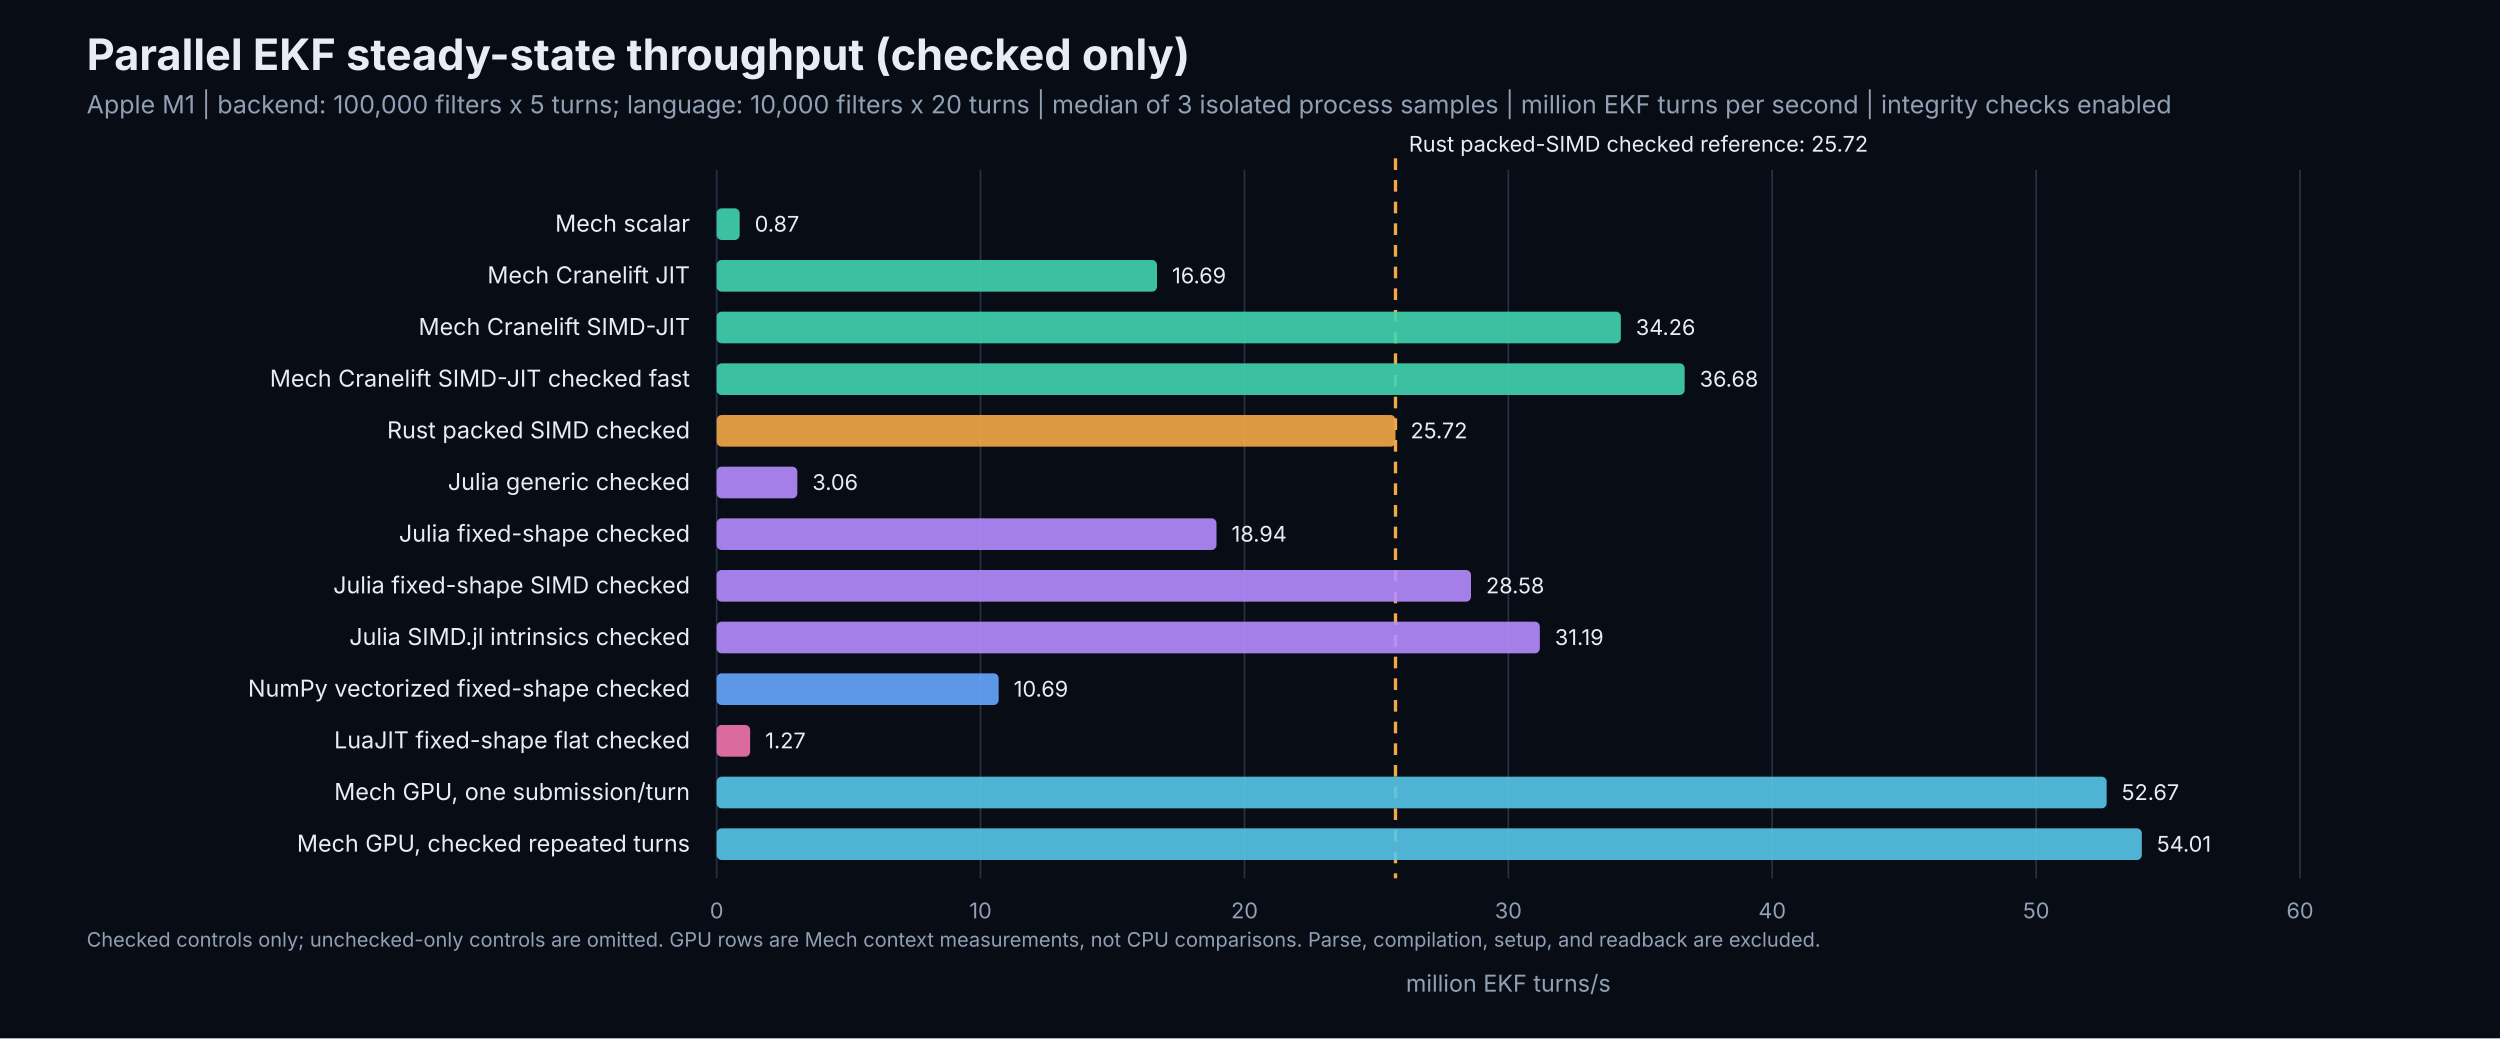
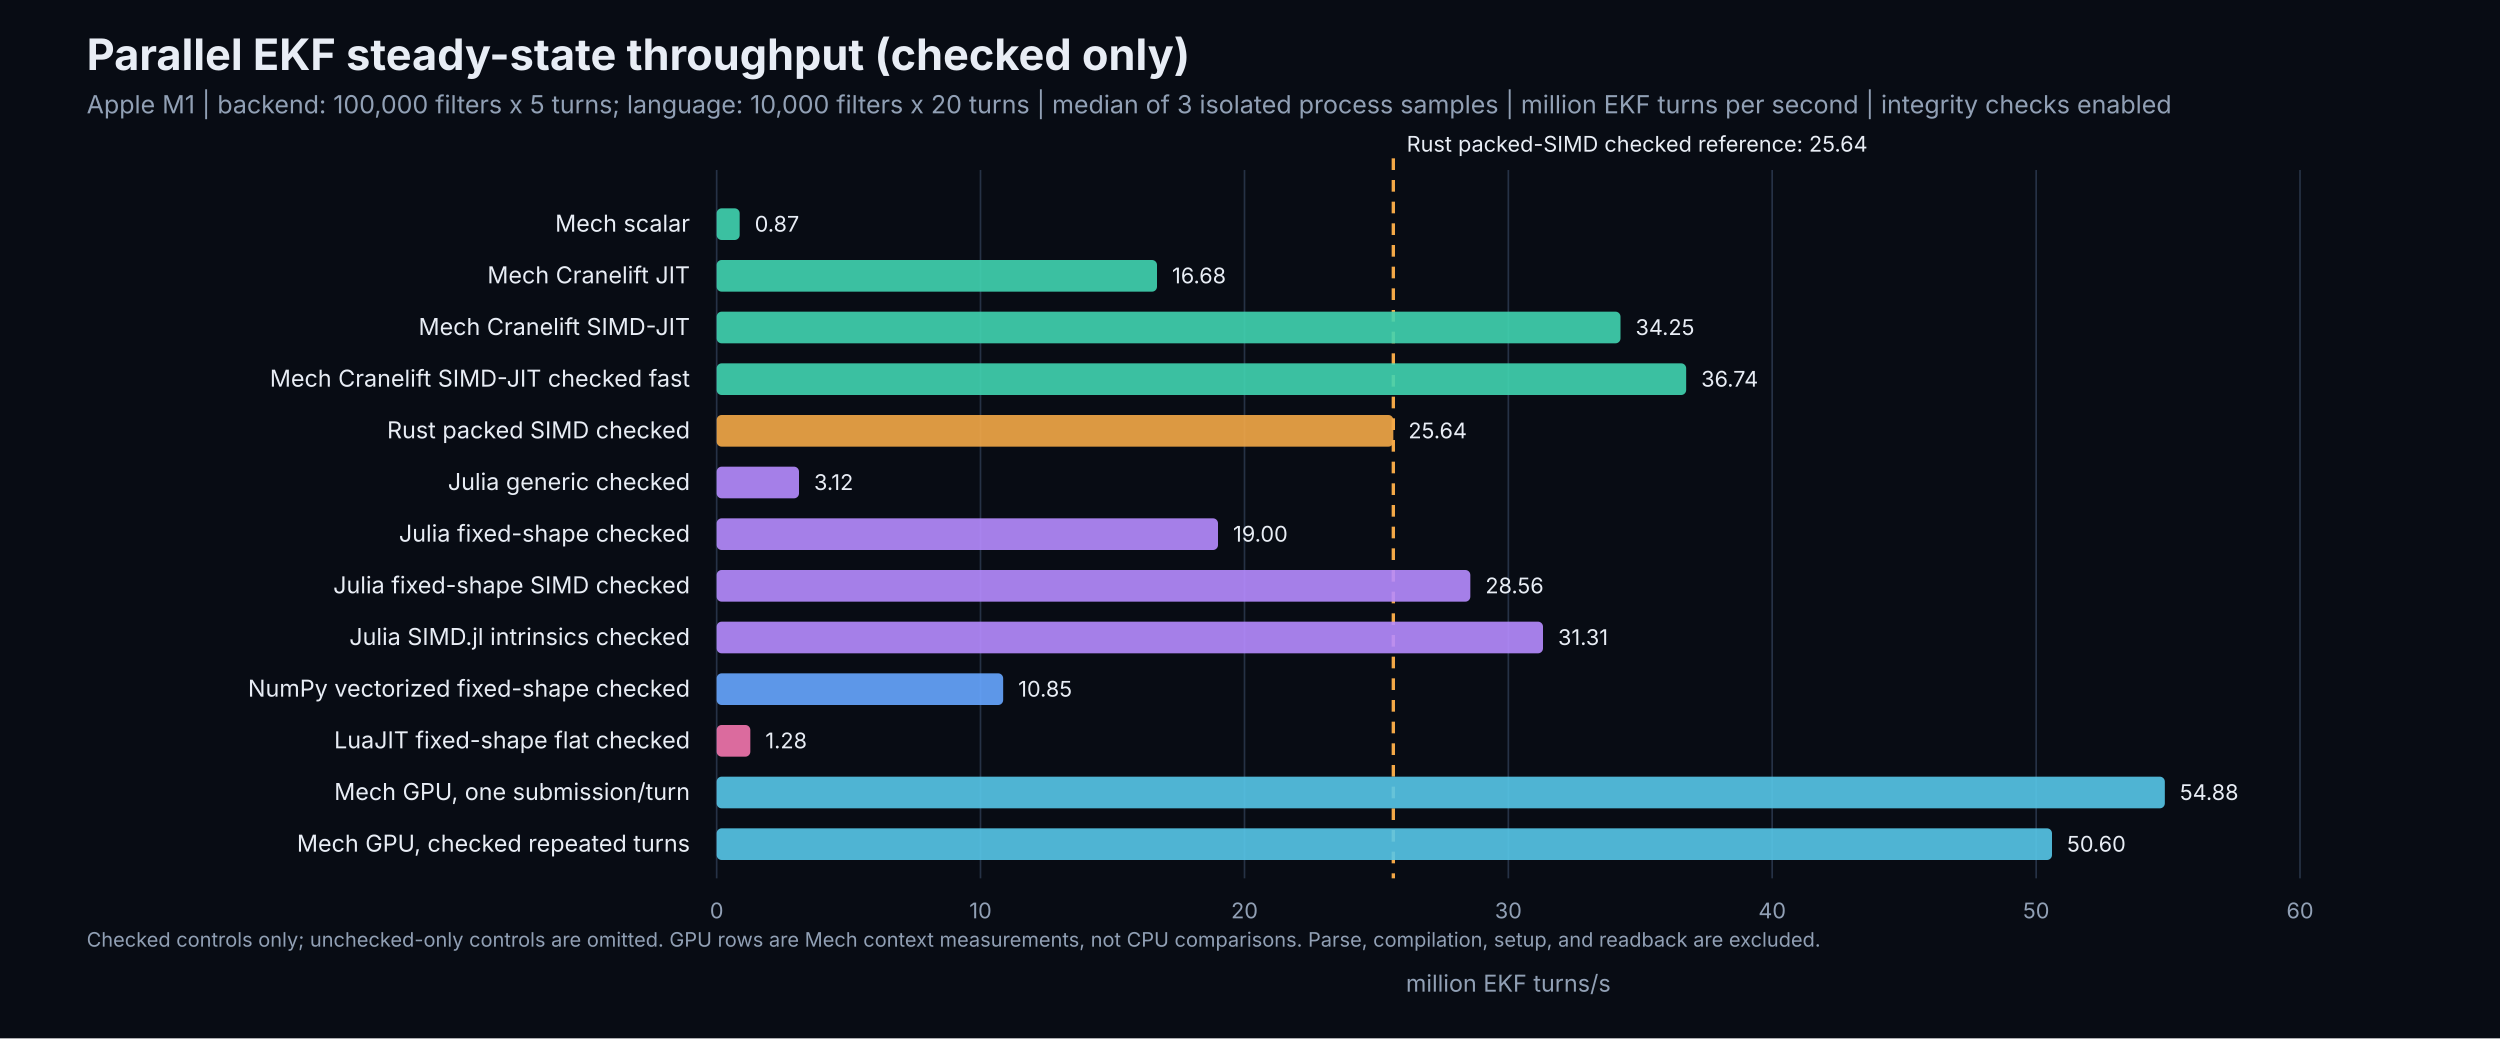
<svg xmlns="http://www.w3.org/2000/svg" width="1500" height="623" viewBox="0 0 1500 623">
  <rect width="100%" height="100%" fill="#080c14" />
  <style>text{font-family:-apple-system,BlinkMacSystemFont,"Segoe UI",sans-serif;fill:#e8edf5} .muted{fill:#91a0b5} .grid{stroke:#263246;stroke-width:1} .axis{fill:#91a0b5;font-size:13px} .label{font-size:14px} .value{font-size:13px;font-variant-numeric:tabular-nums}</style>
  <text x="52" y="42" font-size="26" font-weight="700">Parallel EKF steady-state throughput (checked only)</text>
  <text x="52" y="68" class="muted" font-size="15">Apple M1 | backend: 100,000 filters x 5 turns; language: 10,000 filters x 20 turns | median of 3 isolated process samples | million EKF turns per second | integrity checks enabled</text>
  <line x1="430.0" y1="102" x2="430.0" y2="527" class="grid" />
  <text x="430.0" y="551" text-anchor="middle" class="axis">0</text>
  <line x1="588.3" y1="102" x2="588.3" y2="527" class="grid" />
  <text x="588.3" y="551" text-anchor="middle" class="axis">10</text>
  <line x1="746.7" y1="102" x2="746.7" y2="527" class="grid" />
  <text x="746.7" y="551" text-anchor="middle" class="axis">20</text>
  <line x1="905.0" y1="102" x2="905.0" y2="527" class="grid" />
  <text x="905.0" y="551" text-anchor="middle" class="axis">30</text>
  <line x1="1063.3" y1="102" x2="1063.3" y2="527" class="grid" />
  <text x="1063.3" y="551" text-anchor="middle" class="axis">40</text>
  <line x1="1221.7" y1="102" x2="1221.7" y2="527" class="grid" />
  <text x="1221.7" y="551" text-anchor="middle" class="axis">50</text>
  <line x1="1380.0" y1="102" x2="1380.0" y2="527" class="grid" />
  <text x="1380.0" y="551" text-anchor="middle" class="axis">60</text>
  <text x="905.0" y="595" text-anchor="middle" class="muted" font-size="14">million EKF turns/s</text>
-   <line x1="837.3" y1="95" x2="837.3" y2="527" stroke="#f3a847" stroke-width="2" stroke-dasharray="7 6" />
-   <text x="845.3" y="91" fill="#f3a847" font-size="13">Rust packed-SIMD checked reference: 25.72</text>
+   <line x1="836.0" y1="95" x2="836.0" y2="527" stroke="#f3a847" stroke-width="2" stroke-dasharray="7 6" />
+   <text x="844.0" y="91" fill="#f3a847" font-size="13">Rust packed-SIMD checked reference: 25.64</text>
  <text x="414" y="139" text-anchor="end" class="label">Mech scalar</text>
  <rect x="430" y="125" width="13.8" height="19" rx="3" fill="#40d4b0" opacity="0.9" />
  <text x="452.8" y="139" class="value">0.87</text>
  <text x="414" y="170" text-anchor="end" class="label">Mech Cranelift JIT</text>
  <rect x="430" y="156" width="264.2" height="19" rx="3" fill="#40d4b0" opacity="0.9" />
-   <text x="703.2" y="170" class="value">16.69</text>
+   <text x="703.2" y="170" class="value">16.68</text>
  <text x="414" y="201" text-anchor="end" class="label">Mech Cranelift SIMD-JIT</text>
-   <rect x="430" y="187" width="542.5" height="19" rx="3" fill="#40d4b0" opacity="0.9" />
-   <text x="981.5" y="201" class="value">34.26</text>
+   <rect x="430" y="187" width="542.3" height="19" rx="3" fill="#40d4b0" opacity="0.9" />
+   <text x="981.3" y="201" class="value">34.25</text>
  <text x="414" y="232" text-anchor="end" class="label">Mech Cranelift SIMD-JIT checked fast</text>
-   <rect x="430" y="218" width="580.8" height="19" rx="3" fill="#40d4b0" opacity="0.9" />
-   <text x="1019.8" y="232" class="value">36.68</text>
+   <rect x="430" y="218" width="581.7" height="19" rx="3" fill="#40d4b0" opacity="0.9" />
+   <text x="1020.7" y="232" class="value">36.74</text>
  <text x="414" y="263" text-anchor="end" class="label">Rust packed SIMD checked</text>
-   <rect x="430" y="249" width="407.3" height="19" rx="3" fill="#f3a847" opacity="0.9" />
-   <text x="846.3" y="263" class="value">25.72</text>
+   <rect x="430" y="249" width="406.0" height="19" rx="3" fill="#f3a847" opacity="0.9" />
+   <text x="845.0" y="263" class="value">25.64</text>
  <text x="414" y="294" text-anchor="end" class="label">Julia generic checked</text>
-   <rect x="430" y="280" width="48.4" height="19" rx="3" fill="#b68cff" opacity="0.9" />
-   <text x="487.4" y="294" class="value">3.06</text>
+   <rect x="430" y="280" width="49.4" height="19" rx="3" fill="#b68cff" opacity="0.9" />
+   <text x="488.4" y="294" class="value">3.12</text>
  <text x="414" y="325" text-anchor="end" class="label">Julia fixed-shape checked</text>
-   <rect x="430" y="311" width="299.9" height="19" rx="3" fill="#b68cff" opacity="0.9" />
-   <text x="738.9" y="325" class="value">18.94</text>
+   <rect x="430" y="311" width="300.8" height="19" rx="3" fill="#b68cff" opacity="0.9" />
+   <text x="739.8" y="325" class="value">19.00</text>
  <text x="414" y="356" text-anchor="end" class="label">Julia fixed-shape SIMD checked</text>
-   <rect x="430" y="342" width="452.6" height="19" rx="3" fill="#b68cff" opacity="0.9" />
-   <text x="891.6" y="356" class="value">28.58</text>
+   <rect x="430" y="342" width="452.2" height="19" rx="3" fill="#b68cff" opacity="0.9" />
+   <text x="891.2" y="356" class="value">28.56</text>
  <text x="414" y="387" text-anchor="end" class="label">Julia SIMD.jl intrinsics checked</text>
-   <rect x="430" y="373" width="493.9" height="19" rx="3" fill="#b68cff" opacity="0.9" />
-   <text x="932.9" y="387" class="value">31.19</text>
+   <rect x="430" y="373" width="495.8" height="19" rx="3" fill="#b68cff" opacity="0.9" />
+   <text x="934.8" y="387" class="value">31.31</text>
  <text x="414" y="418" text-anchor="end" class="label">NumPy vectorized fixed-shape checked</text>
-   <rect x="430" y="404" width="169.2" height="19" rx="3" fill="#66a6ff" opacity="0.9" />
-   <text x="608.2" y="418" class="value">10.69</text>
+   <rect x="430" y="404" width="171.9" height="19" rx="3" fill="#66a6ff" opacity="0.9" />
+   <text x="610.9" y="418" class="value">10.85</text>
  <text x="414" y="449" text-anchor="end" class="label">LuaJIT fixed-shape flat checked</text>
-   <rect x="430" y="435" width="20.1" height="19" rx="3" fill="#f276ad" opacity="0.9" />
-   <text x="459.1" y="449" class="value">1.27</text>
+   <rect x="430" y="435" width="20.2" height="19" rx="3" fill="#f276ad" opacity="0.9" />
+   <text x="459.2" y="449" class="value">1.28</text>
  <text x="414" y="480" text-anchor="end" class="label">Mech GPU, one submission/turn</text>
-   <rect x="430" y="466" width="834.0" height="19" rx="3" fill="#56c7e8" opacity="0.9" />
-   <text x="1273.0" y="480" class="value">52.67</text>
+   <rect x="430" y="466" width="868.9" height="19" rx="3" fill="#56c7e8" opacity="0.9" />
+   <text x="1307.9" y="480" class="value">54.88</text>
  <text x="414" y="511" text-anchor="end" class="label">Mech GPU, checked repeated turns</text>
-   <rect x="430" y="497" width="855.1" height="19" rx="3" fill="#56c7e8" opacity="0.9" />
-   <text x="1294.1" y="511" class="value">54.01</text>
+   <rect x="430" y="497" width="801.2" height="19" rx="3" fill="#56c7e8" opacity="0.9" />
+   <text x="1240.2" y="511" class="value">50.60</text>
  <text x="52" y="568" class="muted" font-size="12">Checked controls only; unchecked-only controls are omitted. GPU rows are Mech context measurements, not CPU comparisons. Parse, compilation, setup, and readback are excluded.</text>
</svg>
